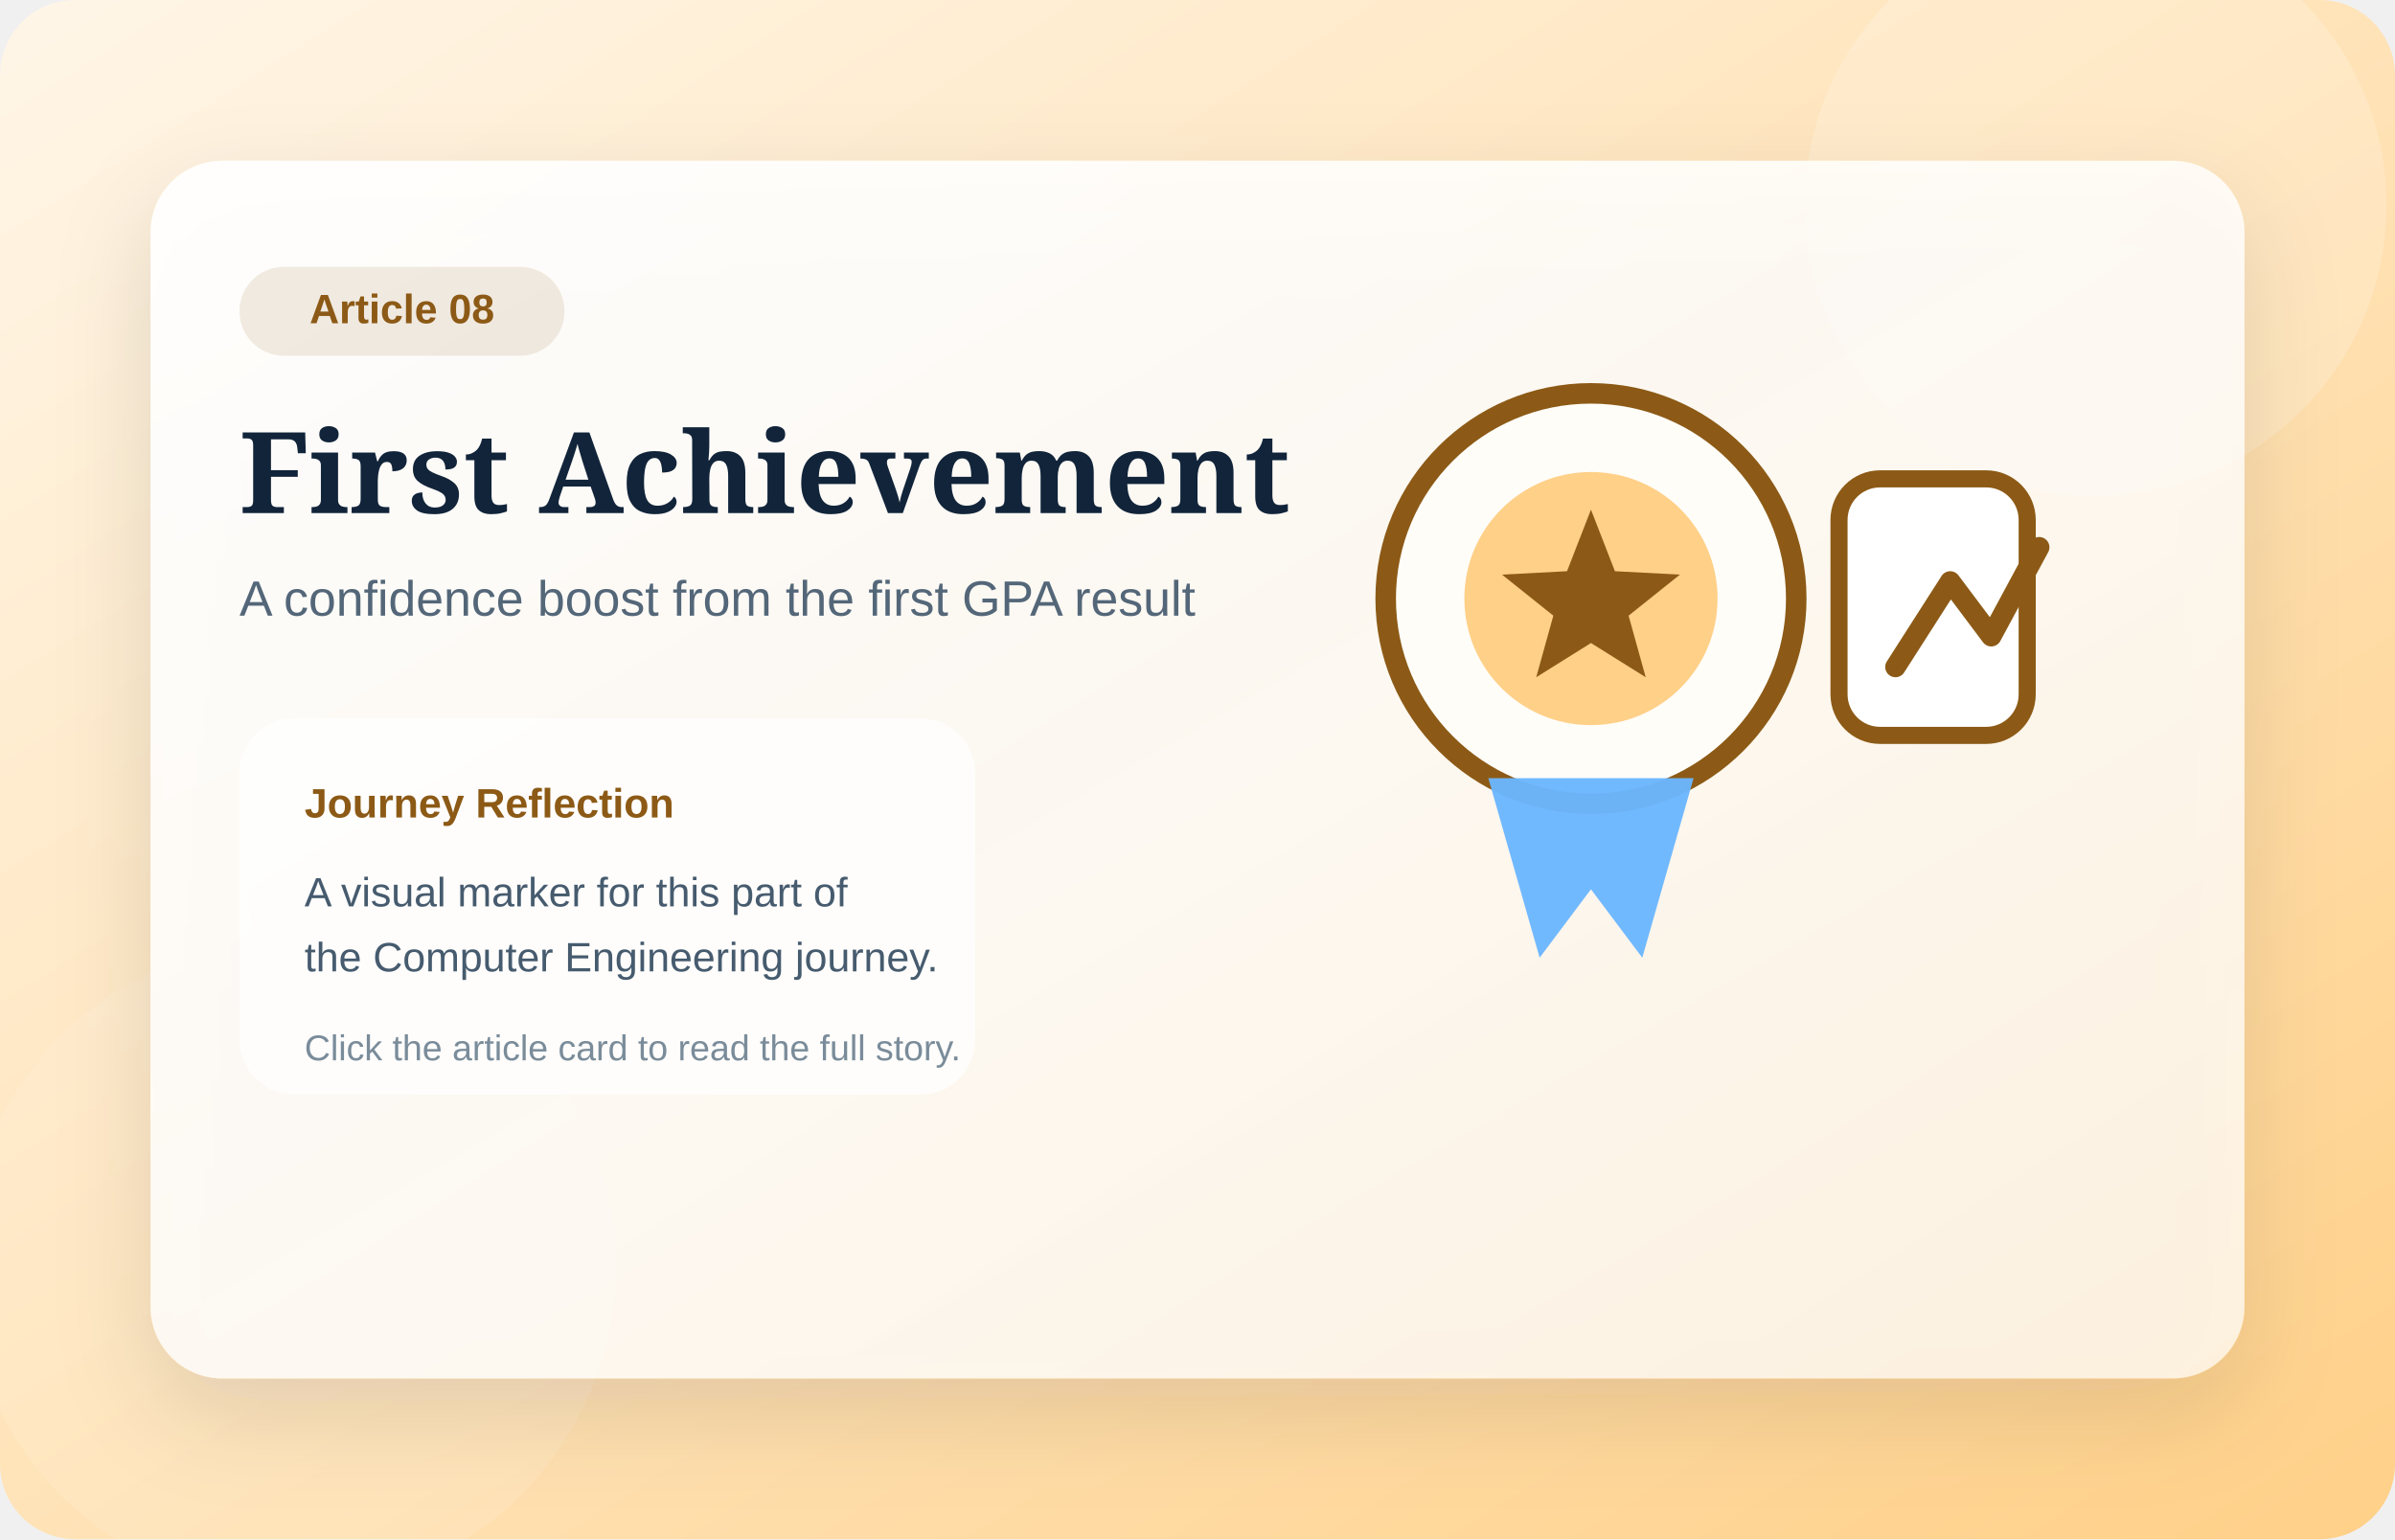
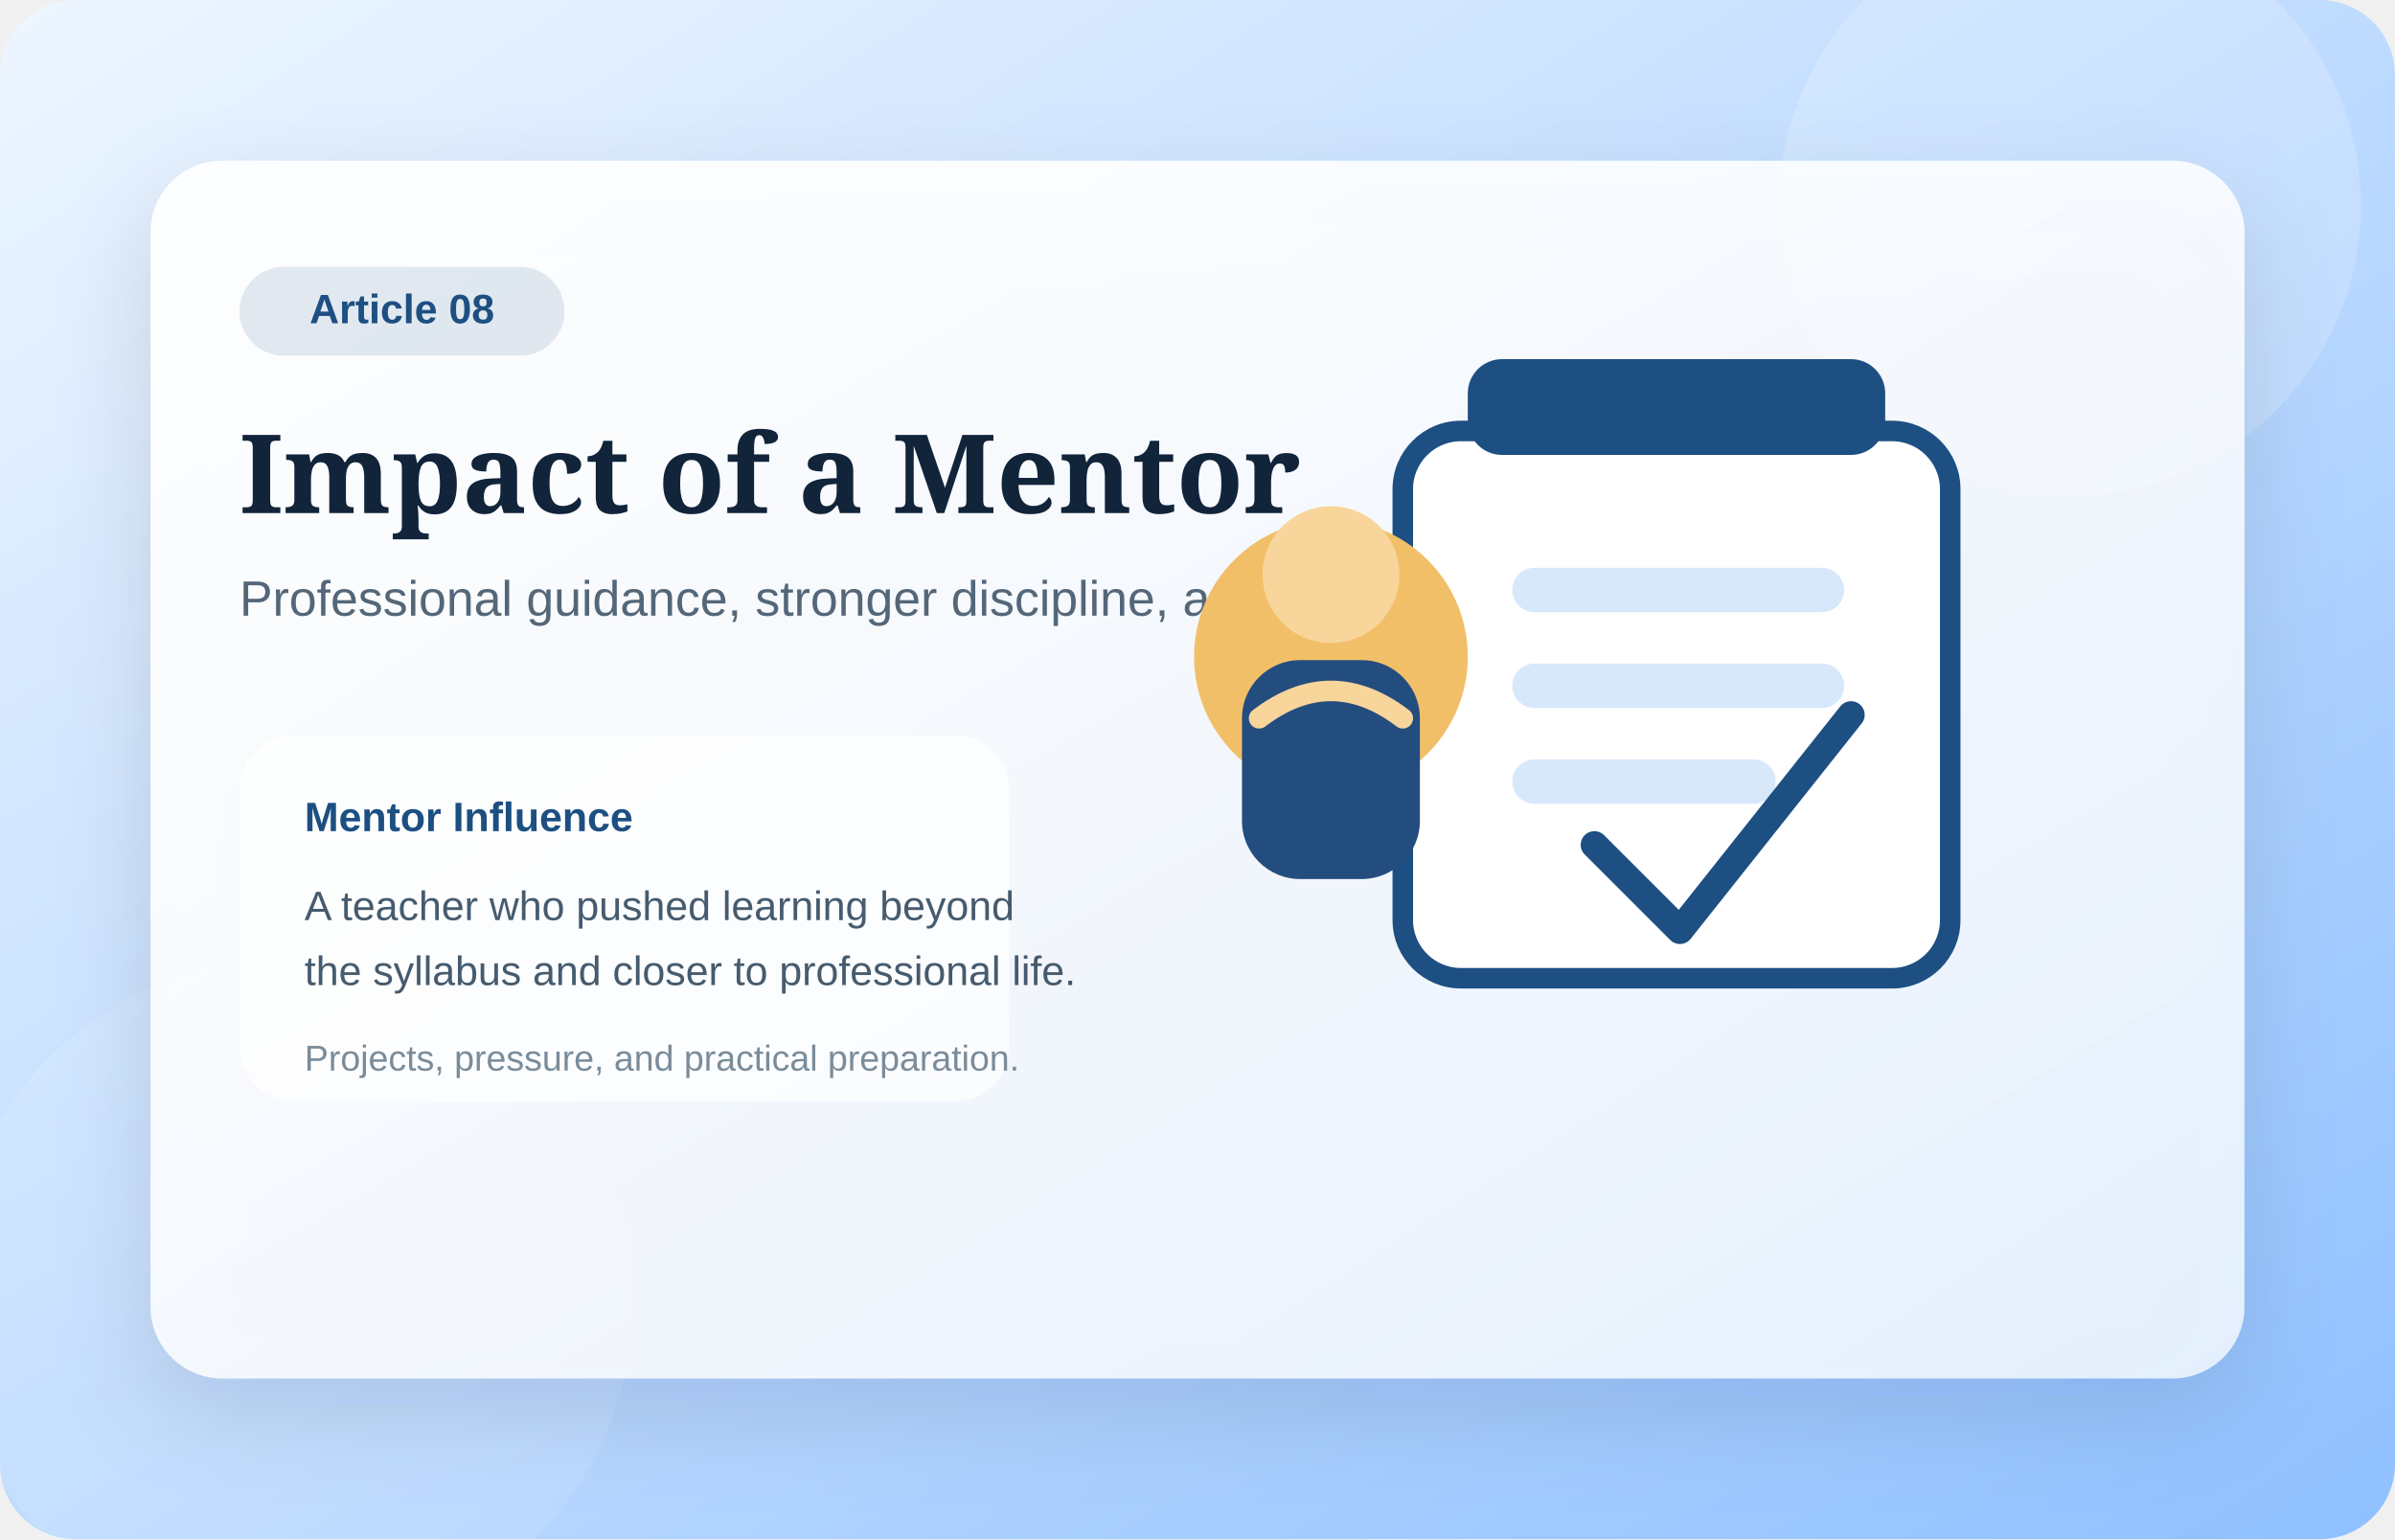
<svg xmlns="http://www.w3.org/2000/svg" viewBox="0 0 1400 900" role="img" aria-labelledby="title desc">
  <defs>
-     <linearGradient id="bg-08" x1="0" y1="0" x2="1" y2="1">
-       <stop offset="0%" stop-color="#fff6e8" />
-       <stop offset="100%" stop-color="#ffd088" />
+     <linearGradient id="bg-11" x1="0" y1="0" x2="1" y2="1">
+       <stop offset="0%" stop-color="#eef6ff" />
+       <stop offset="100%" stop-color="#8fc0ff" />
    </linearGradient>
-     <linearGradient id="panel-08" x1="0" y1="0" x2="1" y2="1">
-       <stop offset="0%" stop-color="#ffffff" stop-opacity="0.92" />
-       <stop offset="100%" stop-color="#ffffff" stop-opacity="0.70" />
+     <linearGradient id="panel-11" x1="0" y1="0" x2="1" y2="1">
+       <stop offset="0%" stop-color="#ffffff" stop-opacity="0.94" />
+       <stop offset="100%" stop-color="#ffffff" stop-opacity="0.74" />
    </linearGradient>
-     <filter id="shadow-08" x="-20%" y="-20%" width="140%" height="140%">
+     <filter id="shadow-11" x="-20%" y="-20%" width="140%" height="140%">
      <feDropShadow dx="0" dy="22" stdDeviation="28" flood-color="#0e1a29" flood-opacity="0.14" />
    </filter>
  </defs>
-   <rect width="1400" height="900" rx="44" fill="url(#bg-08)" />
-   <circle cx="1225" cy="120" r="170" fill="#ffffff" opacity="0.18" />
-   <circle cx="170" cy="740" r="190" fill="#ffffff" opacity="0.10" />
-   <rect x="88" y="94" width="1224" height="712" rx="42" fill="url(#panel-08)" filter="url(#shadow-08)" />
-   <rect x="140" y="156" width="190" height="52" rx="26" fill="#8c5a16" opacity="0.12" />
-   <text x="235" y="189" font-family="Arial, sans-serif" font-size="24" font-weight="700" text-anchor="middle" fill="#8c5a16">Article 08</text>
-   <text x="140" y="300" font-family="Georgia, serif" font-size="66" font-weight="700" fill="#11243a">First Achievement</text>
-   <text x="140" y="360" font-family="Arial, sans-serif" font-size="29" fill="#546779">A confidence boost from the first GPA result</text>
-   <rect x="140" y="420" width="430" height="220" rx="32" fill="#ffffff" opacity="0.72" />
-   <text x="178" y="478" font-family="Arial, sans-serif" font-size="24" font-weight="700" fill="#8c5a16">Journey Reflection</text>
-   <text x="178" y="530" font-family="Arial, sans-serif" font-size="24" fill="#465b6e">A visual marker for this part of</text>
-   <text x="178" y="568" font-family="Arial, sans-serif" font-size="24" fill="#465b6e">the Computer Engineering journey.</text>
-   <text x="178" y="620" font-family="Arial, sans-serif" font-size="21" fill="#7a8c9a">Click the article card to read the full story.</text>
-   <g>
-     <circle cx="930" cy="350" r="120" fill="#fffdf8" stroke="#8c5a16" stroke-width="12" />
-     <circle cx="930" cy="350" r="74" fill="#ffd088" />
-     <path d="M930 298 L944 334 L982 336 L952 360 L962 396 L930 376 L898 396 L908 360 L878 336 L916 334 Z" fill="#8c5a16" />
-     <path d="M870 455 L900 560 L930 520 L960 560 L990 455" fill="#6bb6ff" opacity="0.96" />
-     <rect x="1075" y="280" width="110" height="150" rx="24" fill="#ffffff" stroke="#8c5a16" stroke-width="10" />
-     <path d="M1108 390 L1140 340 L1164 372 L1192 320" fill="none" stroke="#8c5a16" stroke-width="12" stroke-linecap="round" stroke-linejoin="round" />
-   </g>
+   <rect width="1400" height="900" rx="44" fill="url(#bg-11)" />
+   <circle cx="1210" cy="120" r="170" fill="#ffffff" opacity="0.18" />
+   <circle cx="170" cy="760" r="200" fill="#ffffff" opacity="0.10" />
+   <rect x="88" y="94" width="1224" height="712" rx="42" fill="url(#panel-11)" filter="url(#shadow-11)" />
+   <rect x="140" y="156" width="190" height="52" rx="26" fill="#1d4f82" opacity="0.12" />
+   <text x="235" y="189" font-family="Arial, sans-serif" font-size="24" font-weight="700" text-anchor="middle" fill="#1d4f82">Article 08</text>
+   <text x="140" y="300" font-family="Georgia, serif" font-size="64" font-weight="700" fill="#11243a">Impact of a Mentor</text>
+   <text x="140" y="360" font-family="Arial, sans-serif" font-size="29" fill="#546779">Professional guidance, stronger discipline, and real growth.</text>
+   <rect x="140" y="430" width="450" height="214" rx="32" fill="#ffffff" opacity="0.72" />
+   <text x="178" y="486" font-family="Arial, sans-serif" font-size="24" font-weight="700" fill="#1d4f82">Mentor Influence</text>
+   <text x="178" y="538" font-family="Arial, sans-serif" font-size="24" fill="#465b6e">A teacher who pushed learning beyond</text>
+   <text x="178" y="576" font-family="Arial, sans-serif" font-size="24" fill="#465b6e">the syllabus and closer to professional life.</text>
+   <text x="178" y="626" font-family="Arial, sans-serif" font-size="21" fill="#7a8c9a">Projects, pressure, and practical preparation.</text>
+   <rect x="820" y="252" width="320" height="320" rx="34" fill="#ffffff" stroke="#1d4f82" stroke-width="12" />
+   <rect x="858" y="210" width="244" height="56" rx="20" fill="#1d4f82" />
+   <rect x="884" y="332" width="194" height="26" rx="13" fill="#d8e8fb" />
+   <rect x="884" y="388" width="194" height="26" rx="13" fill="#d8e8fb" />
+   <rect x="884" y="444" width="154" height="26" rx="13" fill="#d8e8fb" />
+   <circle cx="778" cy="384" r="80" fill="#f2bf69" />
+   <circle cx="778" cy="336" r="40" fill="#f8d59b" />
+   <rect x="726" y="386" width="104" height="128" rx="34" fill="#244d7f" />
+   <path d="M736 420 Q778 388 820 420" fill="none" stroke="#f8d59b" stroke-width="12" stroke-linecap="round" />
+   <path d="M932 494 L982 544 L1082 418" fill="none" stroke="#1d4f82" stroke-width="16" stroke-linecap="round" stroke-linejoin="round" />
</svg>
